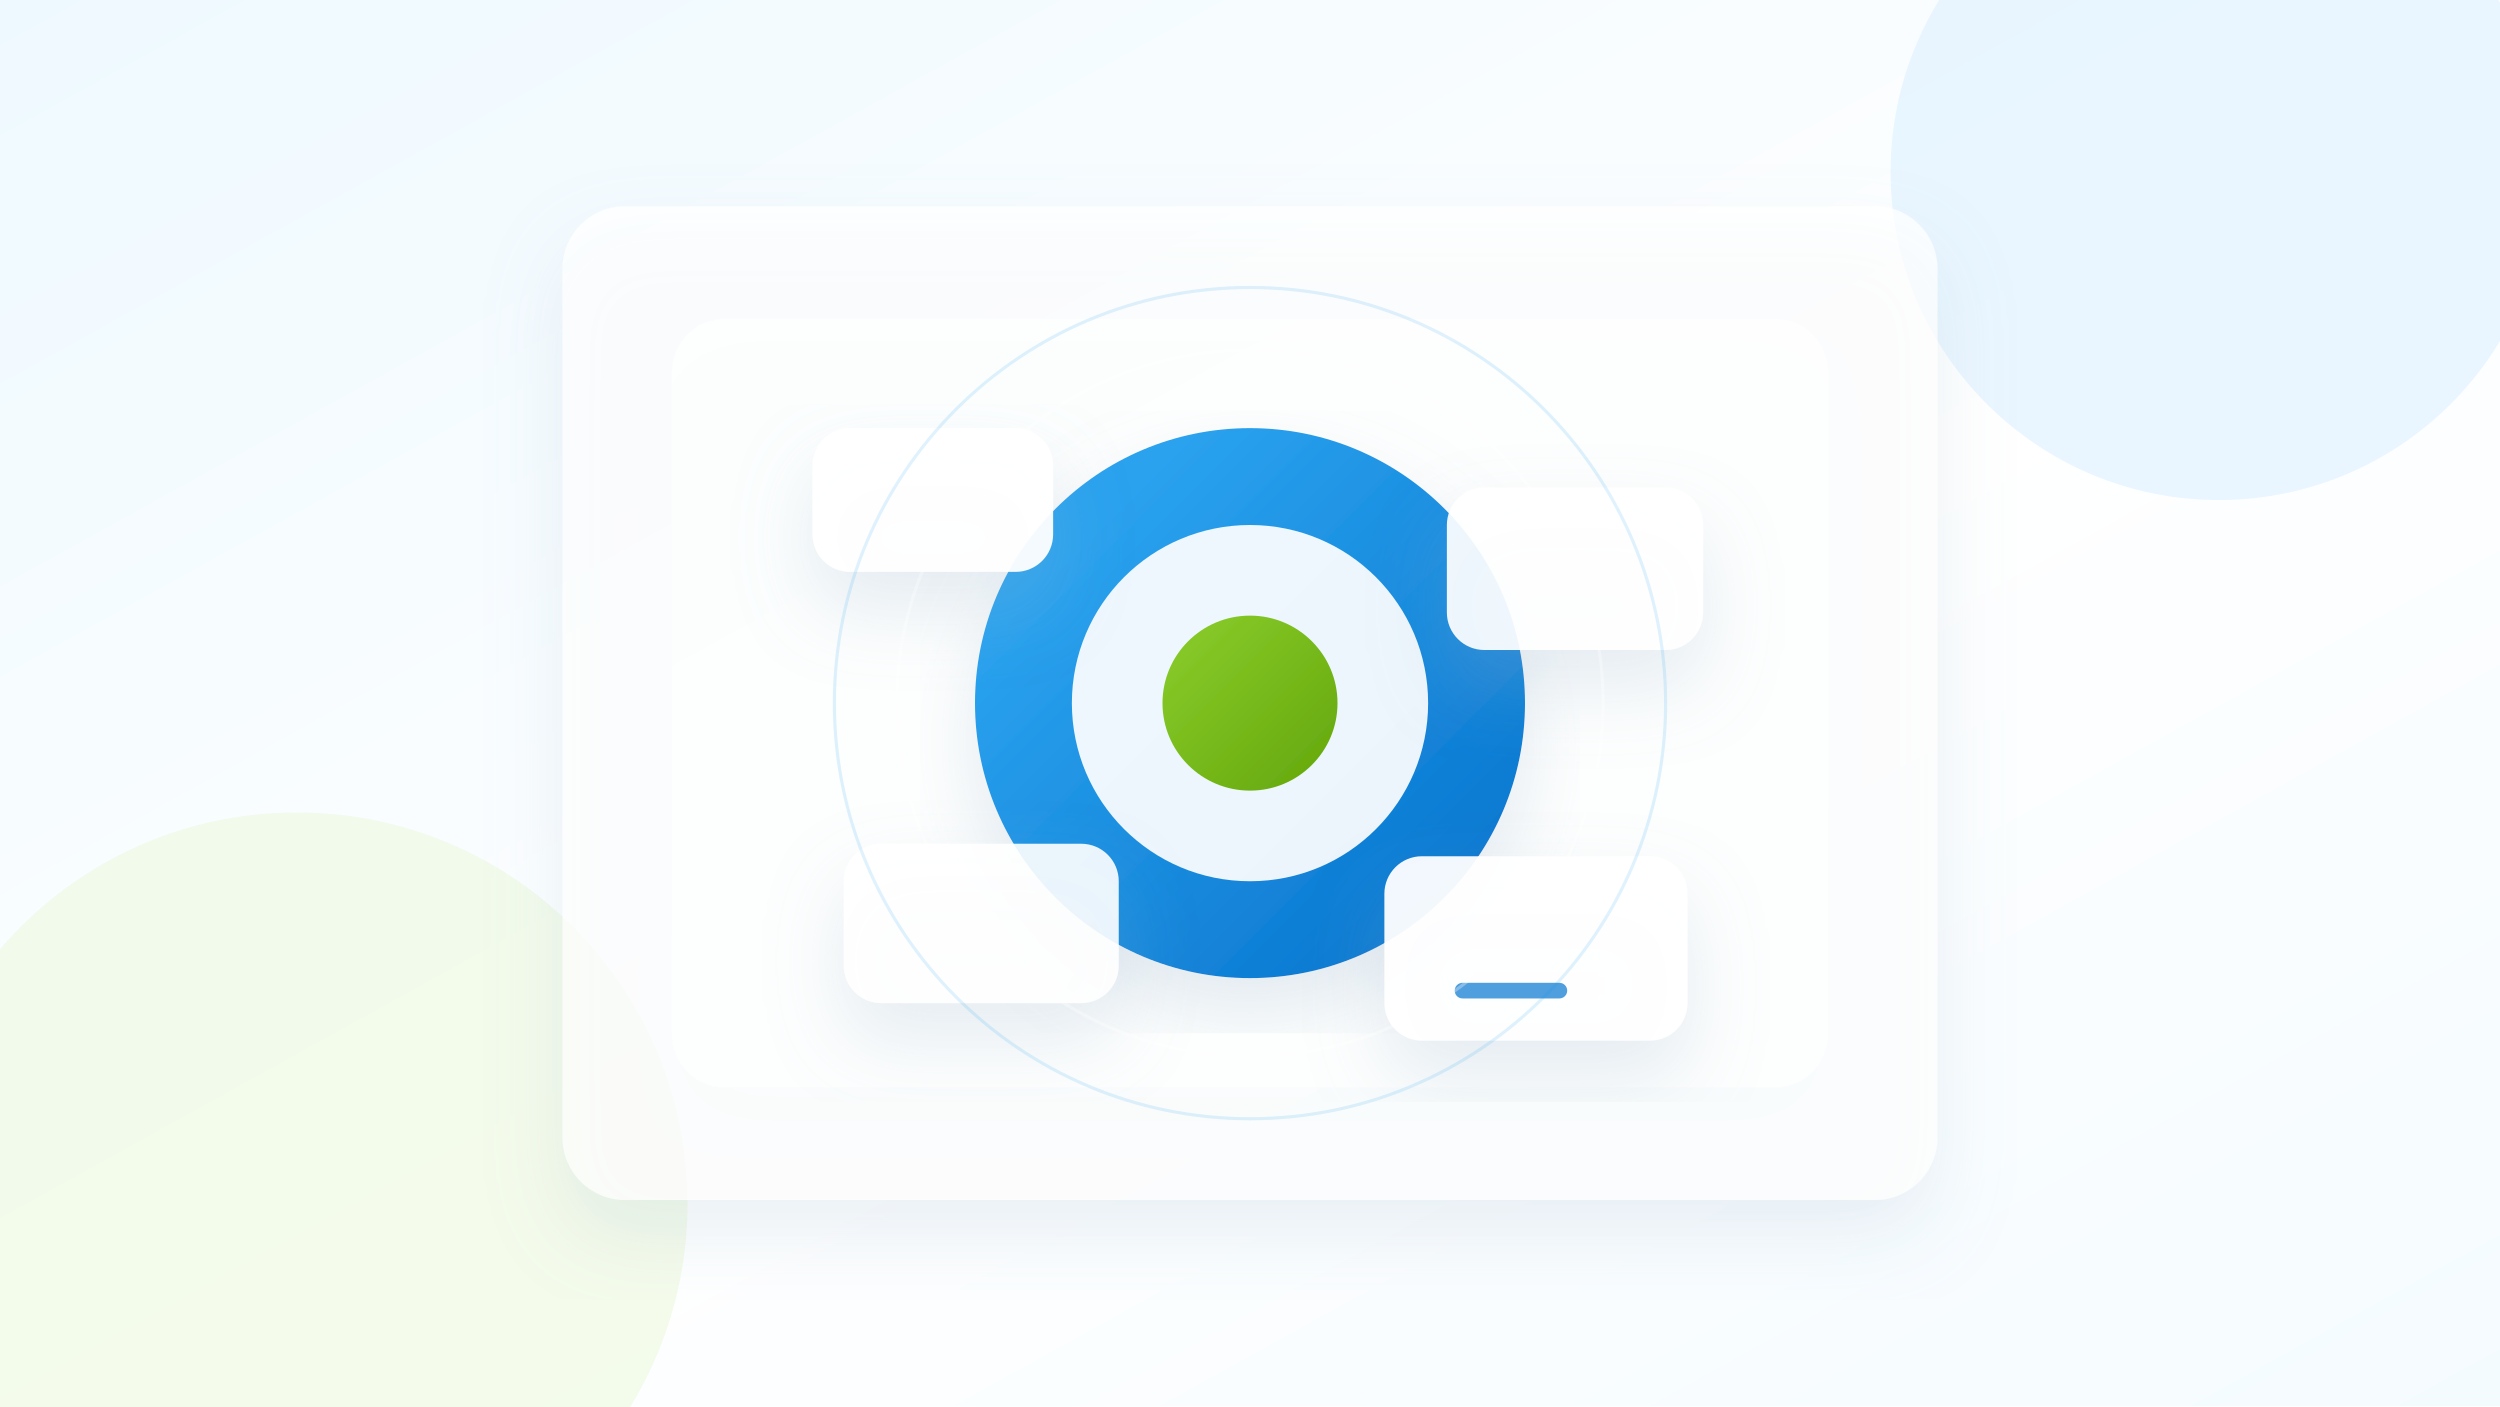
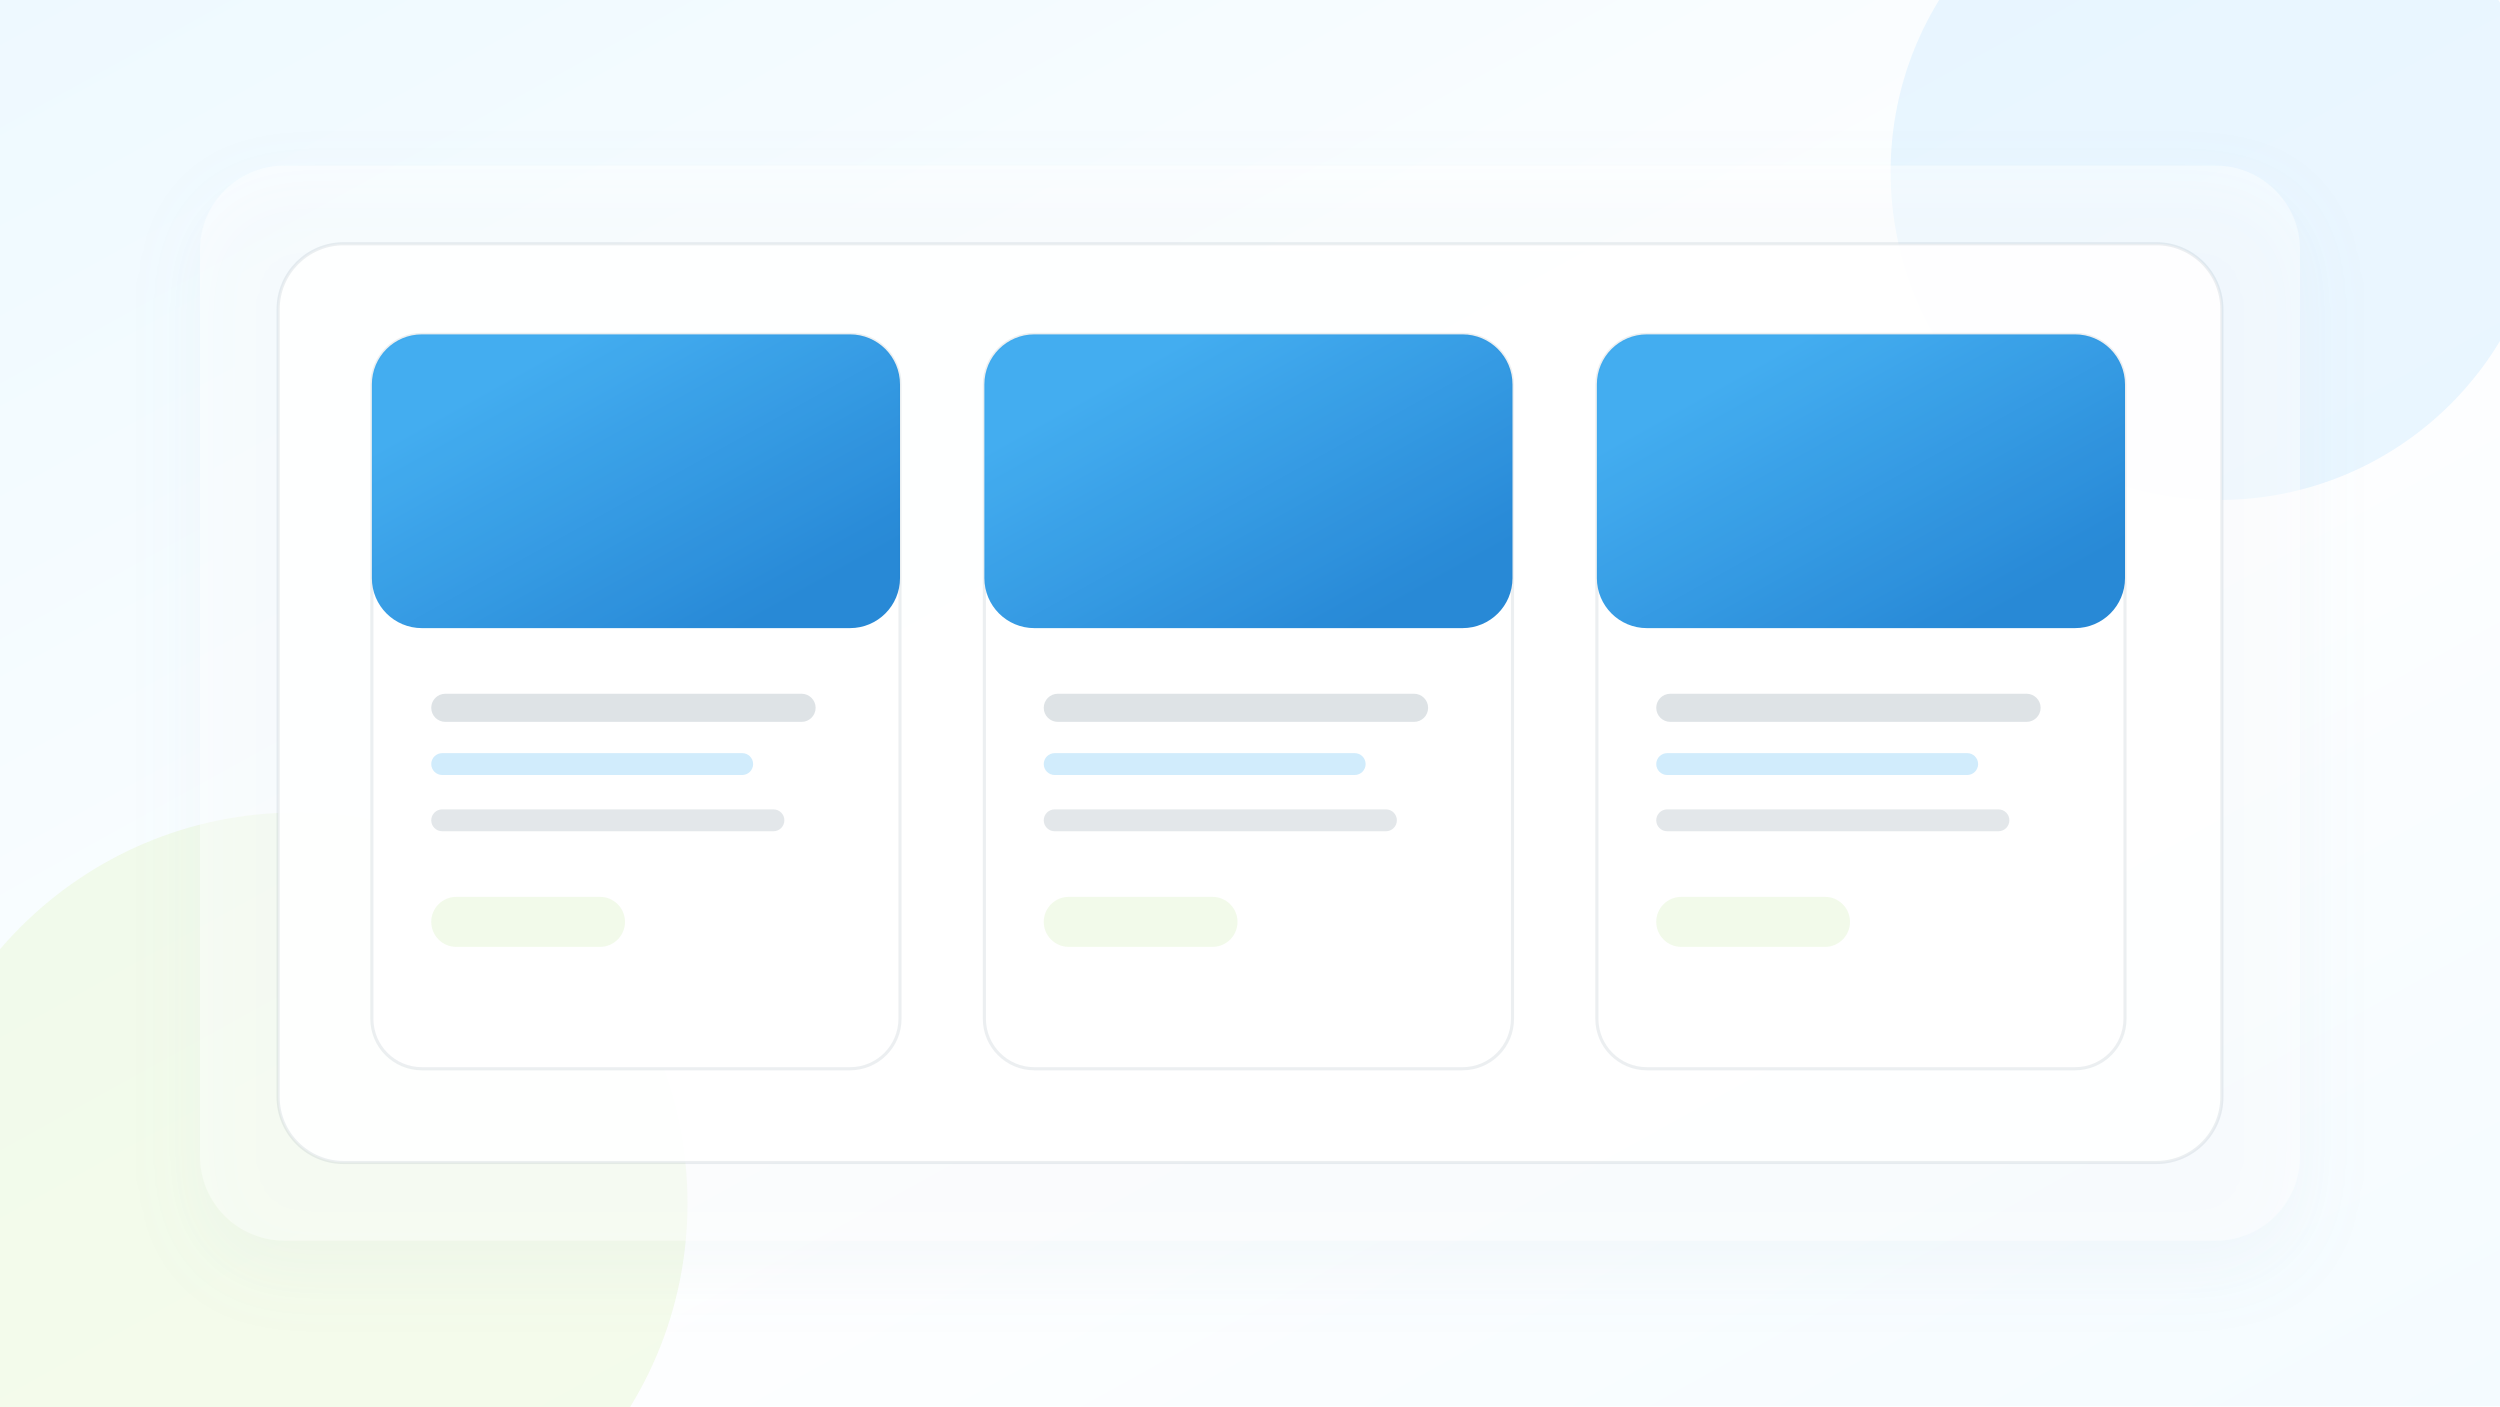
<svg xmlns="http://www.w3.org/2000/svg" width="1600" height="900" viewBox="0 0 1600 900" role="img" aria-hidden="true">
  <defs>
    <linearGradient id="bg" x1="0%" y1="0%" x2="100%" y2="100%">
      <stop offset="0%" stop-color="#eef9ff" />
      <stop offset="55%" stop-color="#ffffff" />
      <stop offset="100%" stop-color="#f4fbff" />
    </linearGradient>
-     <linearGradient id="panelGlow" x1="0%" y1="0%" x2="100%" y2="100%">
-       <stop offset="0%" stop-color="rgba(255,255,255,0.92)" />
-       <stop offset="100%" stop-color="rgba(255,255,255,0.58)" />
-     </linearGradient>
-     <linearGradient id="blueOrb" x1="20%" y1="20%" x2="85%" y2="85%">
+     <linearGradient id="primaryOrb" x1="20%" y1="20%" x2="85%" y2="85%">
      <stop offset="0%" stop-color="#2aa2ee" />
      <stop offset="100%" stop-color="#0b79d1" />
    </linearGradient>
-     <linearGradient id="accent" x1="0%" y1="0%" x2="100%" y2="100%">
+     <linearGradient id="accentOrb" x1="0%" y1="0%" x2="100%" y2="100%">
      <stop offset="0%" stop-color="#8bce2c" />
      <stop offset="100%" stop-color="#63a60b" />
    </linearGradient>
    <linearGradient id="line" x1="0%" y1="0%" x2="100%" y2="0%">
      <stop offset="0%" stop-color="#2aa2ee" />
      <stop offset="100%" stop-color="#8bce2c" />
    </linearGradient>
-     <filter id="shadow" x="-10%" y="-10%" width="120%" height="120%">
-       <feDropShadow dx="0" dy="24" stdDeviation="24" flood-color="#98b7cc" flood-opacity="0.25" />
+     <filter id="shadowSoft" x="-10%" y="-10%" width="120%" height="120%">
+       <feDropShadow dx="0" dy="18" stdDeviation="22" flood-color="#98b7cc" flood-opacity="0.18" />
    </filter>
  </defs>
  <rect width="1600" height="900" fill="url(#bg)" />
  <g opacity="0.55">
    <circle cx="1420" cy="110" r="210" fill="#d8efff" />
    <circle cx="190" cy="770" r="250" fill="#ebf7da" />
  </g>
-   <g filter="url(#shadow)">
-     <rect x="360" y="132" width="880" height="636" rx="40" fill="rgba(255,255,255,0.74)" />
-     <rect x="430" y="204" width="740" height="492" rx="34" fill="rgba(255,255,255,0.58)" />
+   <g filter="url(#shadowSoft)">
+     <rect x="128" y="106" width="1344" height="688" rx="54" fill="rgba(255,255,255,0.42)" />
  </g>
-   <g filter="url(#shadow)">
-     <circle cx="800" cy="450" r="176" fill="url(#blueOrb)" />
-     <circle cx="800" cy="450" r="114" fill="rgba(255,255,255,0.92)" />
-     <circle cx="800" cy="450" r="56" fill="url(#accent)" />
-   </g>
-   <g filter="url(#shadow)">
-     <rect x="520" y="274" width="154" height="92" rx="24" fill="rgba(255,255,255,0.94)" />
-     <rect x="926" y="312" width="164" height="104" rx="24" fill="rgba(255,255,255,0.92)" />
-     <rect x="540" y="540" width="176" height="102" rx="24" fill="rgba(255,255,255,0.9)" />
-     <rect x="886" y="548" width="194" height="118" rx="24" fill="rgba(255,255,255,0.94)" />
-   </g>
-   <g fill="none" stroke-linecap="round">
-     <path d="M574 320 H628" stroke="url(#line)" stroke-width="12" />
-     <path d="M954 364 H1036" stroke="url(#line)" stroke-width="12" />
-     <path d="M572 592 H650" stroke="url(#line)" stroke-width="12" />
-     <path d="M924 598 H1022" stroke="url(#line)" stroke-width="12" />
-     <path d="M936 634 H998" stroke="#0b79d1" stroke-width="10" opacity="0.72" />
-   </g>
-   <g opacity="0.7">
-     <circle cx="800" cy="450" r="226" fill="none" stroke="rgba(255,255,255,0.46)" stroke-width="2" />
-     <circle cx="800" cy="450" r="266" fill="none" stroke="rgba(5,150,239,0.18)" stroke-width="2" />
-   </g>
+   <rect x="178" y="156" width="1244" height="588" rx="42" fill="rgba(255,255,255,0.92)" stroke="rgba(17,52,76,0.08)" stroke-width="2" />
+   <rect x="238" y="214" width="338" height="470" rx="32" fill="rgba(255,255,255,0.98)" stroke="rgba(17,52,76,0.08)" stroke-width="2" />
+   <rect x="238" y="214" width="338" height="188" rx="32" fill="url(#primaryOrb)" opacity="0.88" />
+   <rect x="276" y="444" width="246" height="18" rx="9" fill="rgba(17,52,76,0.14)" />
+   <rect x="276" y="482" width="206" height="14" rx="7" fill="rgba(5,150,239,0.18)" />
+   <rect x="276" y="518" width="226" height="14" rx="7" fill="rgba(17,52,76,0.12)" />
+   <rect x="276" y="574" width="124" height="32" rx="16" fill="rgba(241,250,233,0.96)" />
+   <rect x="630" y="214" width="338" height="470" rx="32" fill="rgba(255,255,255,0.98)" stroke="rgba(17,52,76,0.08)" stroke-width="2" />
+   <rect x="630" y="214" width="338" height="188" rx="32" fill="url(#primaryOrb)" opacity="0.88" />
+   <rect x="668" y="444" width="246" height="18" rx="9" fill="rgba(17,52,76,0.14)" />
+   <rect x="668" y="482" width="206" height="14" rx="7" fill="rgba(5,150,239,0.18)" />
+   <rect x="668" y="518" width="226" height="14" rx="7" fill="rgba(17,52,76,0.12)" />
+   <rect x="668" y="574" width="124" height="32" rx="16" fill="rgba(241,250,233,0.96)" />
+   <rect x="1022" y="214" width="338" height="470" rx="32" fill="rgba(255,255,255,0.98)" stroke="rgba(17,52,76,0.08)" stroke-width="2" />
+   <rect x="1022" y="214" width="338" height="188" rx="32" fill="url(#primaryOrb)" opacity="0.88" />
+   <rect x="1060" y="444" width="246" height="18" rx="9" fill="rgba(17,52,76,0.14)" />
+   <rect x="1060" y="482" width="206" height="14" rx="7" fill="rgba(5,150,239,0.18)" />
+   <rect x="1060" y="518" width="226" height="14" rx="7" fill="rgba(17,52,76,0.12)" />
+   <rect x="1060" y="574" width="124" height="32" rx="16" fill="rgba(241,250,233,0.96)" />
</svg>
